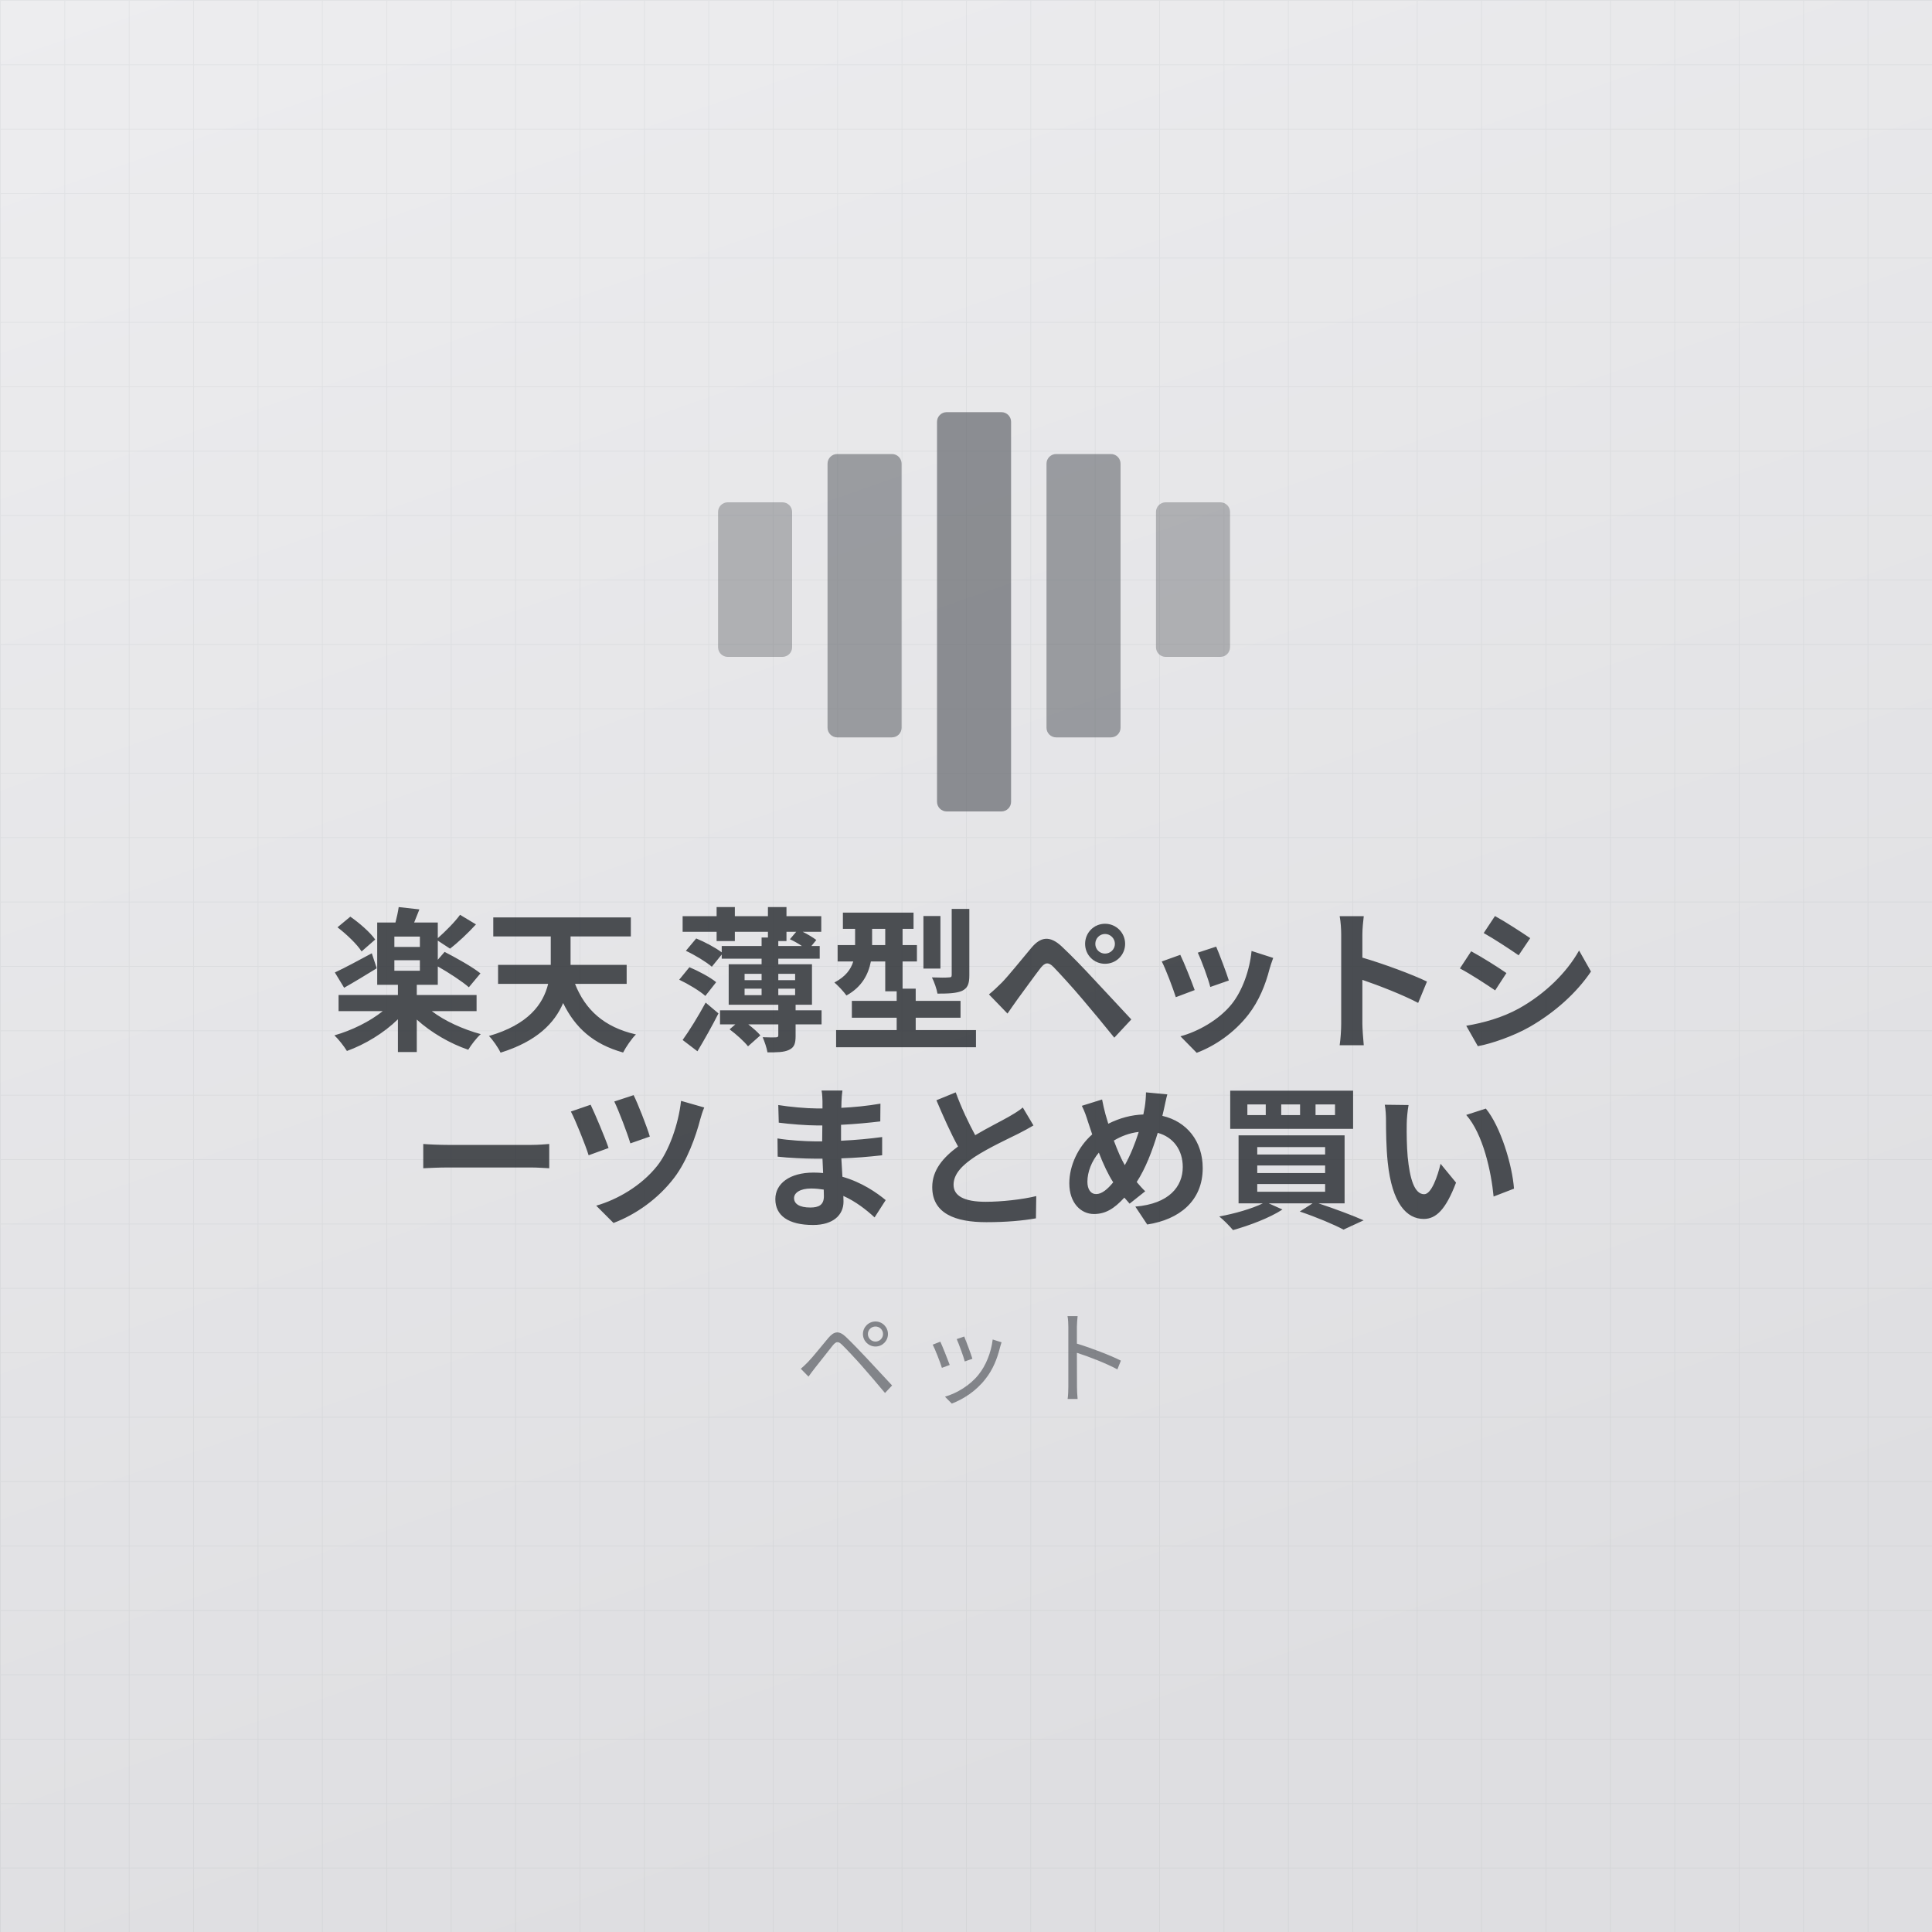
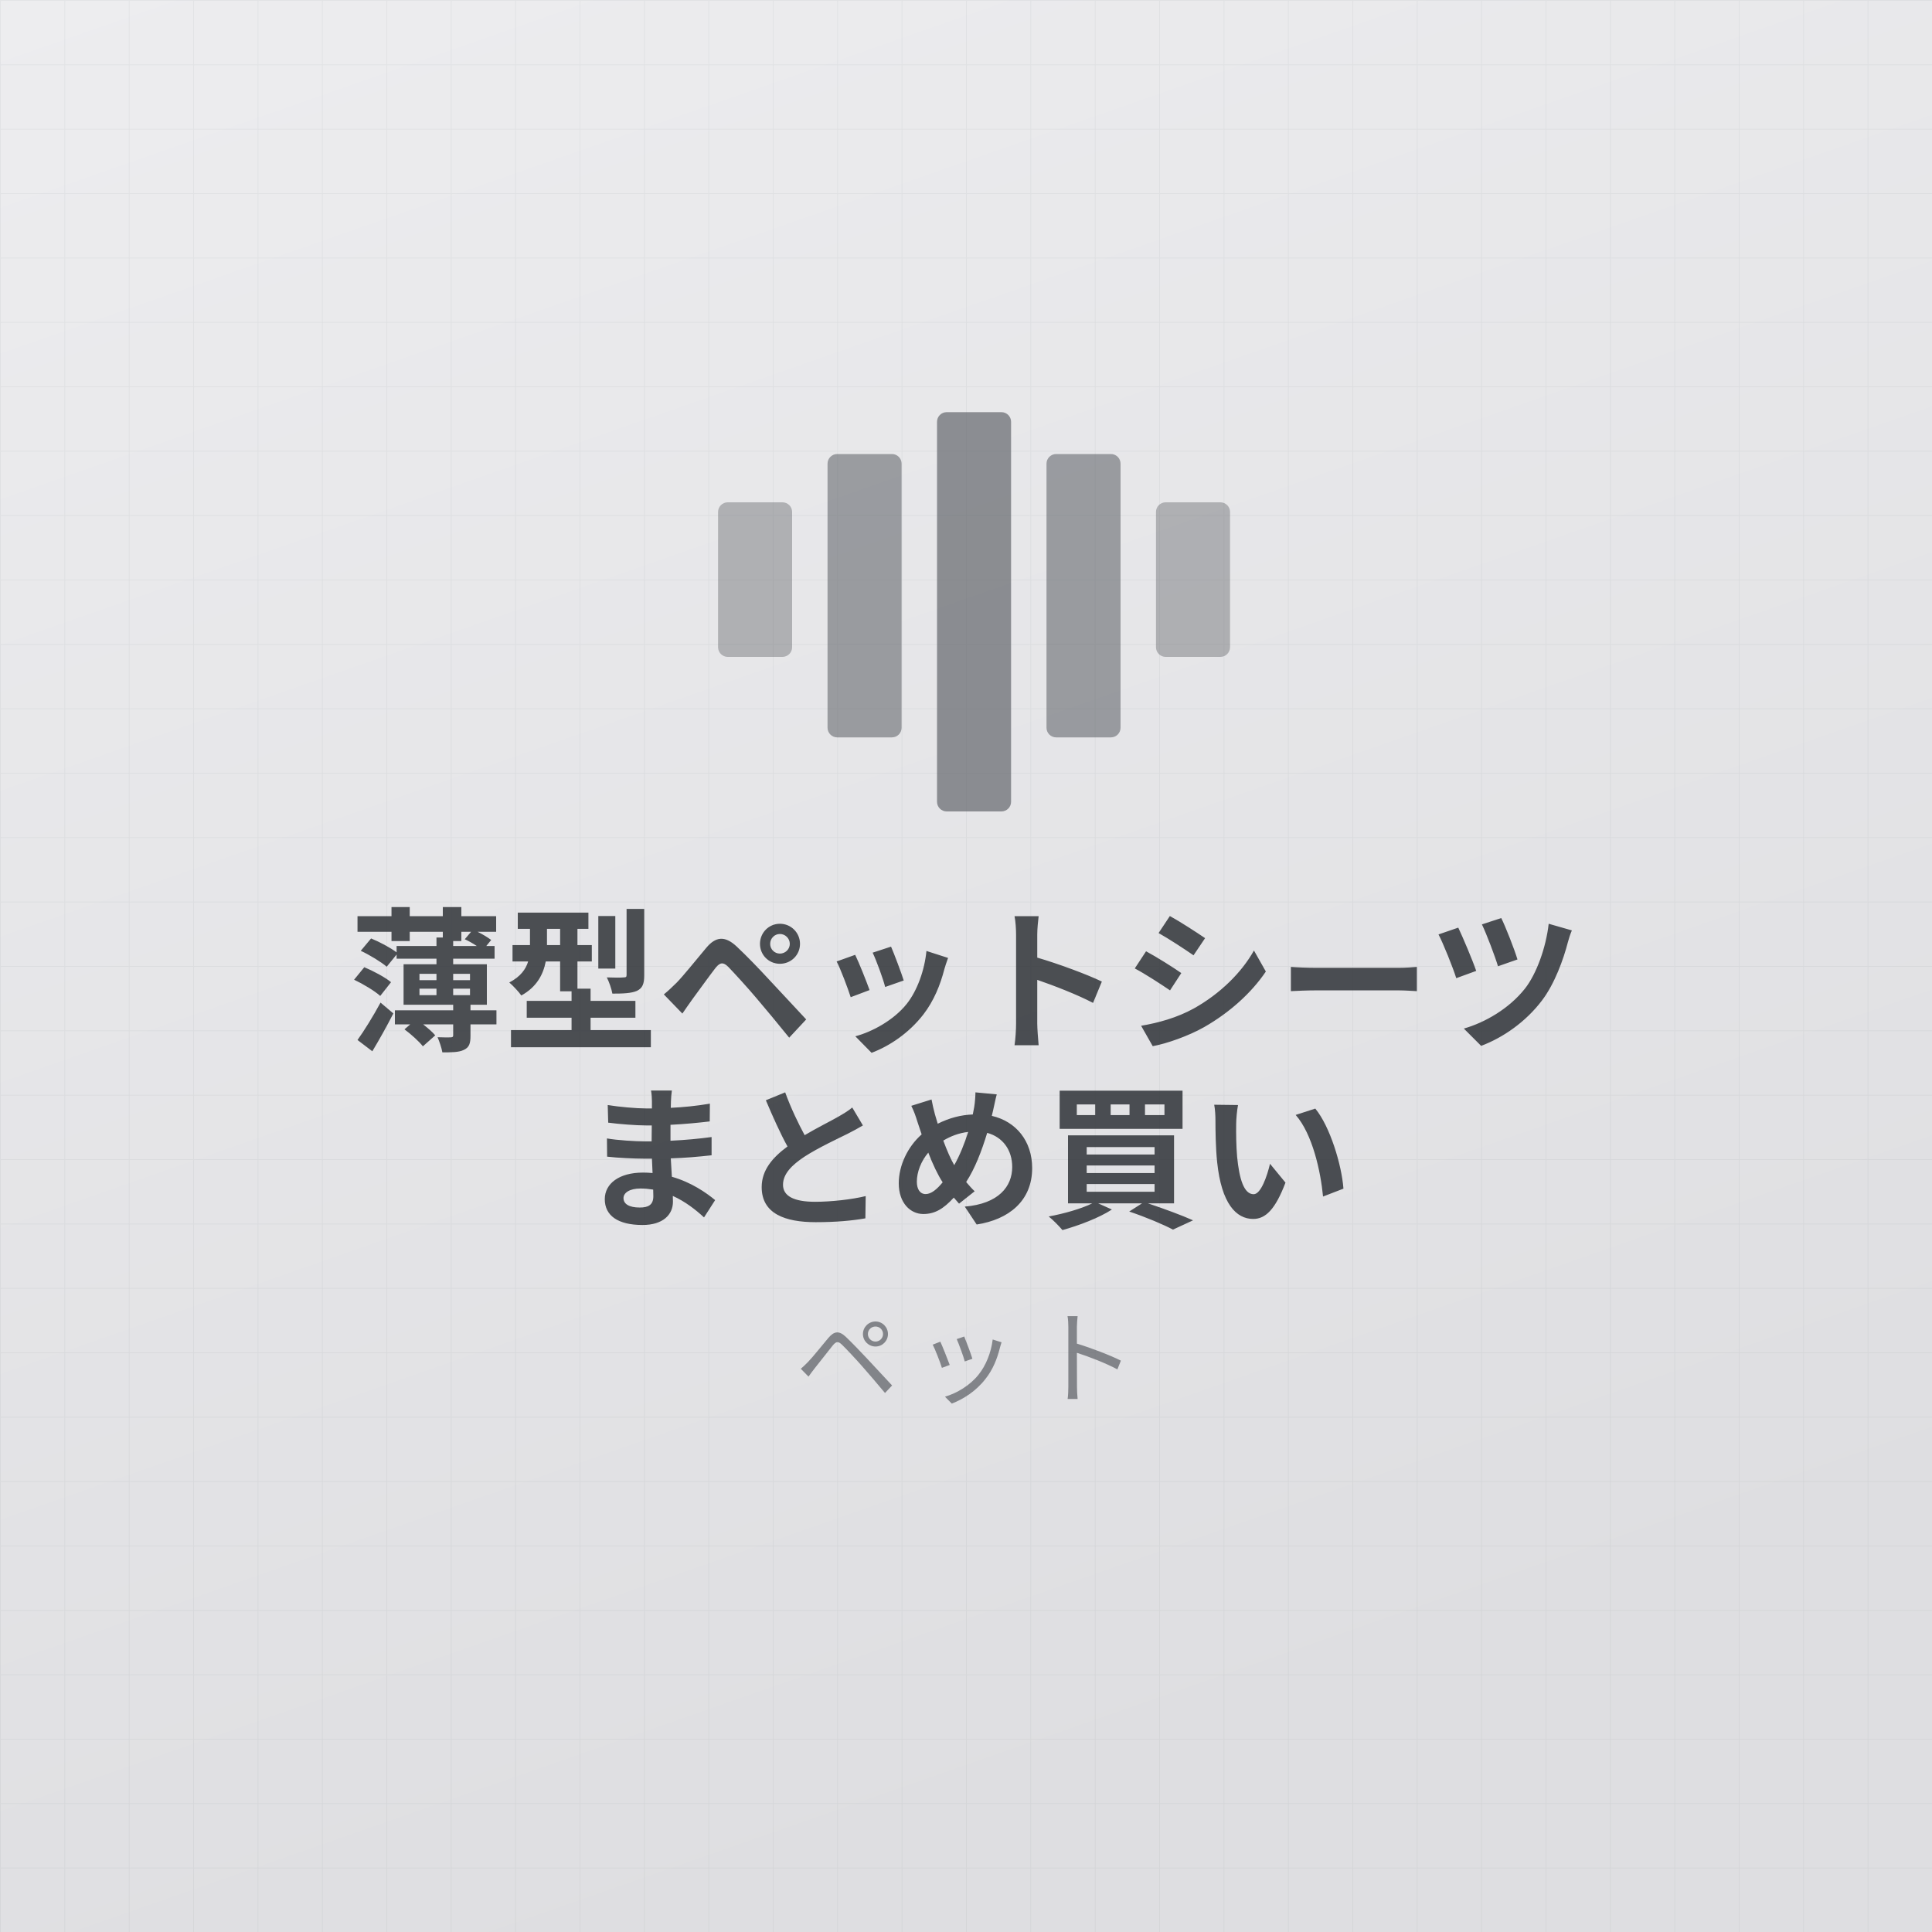
- <svg xmlns="http://www.w3.org/2000/svg" width="1200" height="1200" viewBox="0 0 1200 1200" role="img" aria-label="楽天 薄型ペットシーツ まとめ買い">
+ <svg xmlns="http://www.w3.org/2000/svg" width="1200" height="1200" viewBox="0 0 1200 1200" role="img" aria-label="薄型ペットシーツ まとめ買い">
  <defs>
    <linearGradient id="shade" x1="0" y1="0" x2="0.35" y2="1">
      <stop offset="0%" stop-color="#EDEDEF" />
      <stop offset="100%" stop-color="#DEDEE1" />
    </linearGradient>
    <pattern id="grid" width="40" height="40" patternUnits="userSpaceOnUse">
      <path d="M40 0 L0 0 0 40" fill="none" stroke="#25282D" stroke-opacity=".05" stroke-width="1" />
    </pattern>
  </defs>
  <rect width="1200" height="1200" fill="url(#shade)" />
  <rect width="1200" height="1200" fill="url(#grid)" />
  <rect x="446" y="312" width="46" height="96" rx="6" fill="#5A5D63" fill-opacity=".40" />
  <rect x="514" y="282" width="46" height="176" rx="6" fill="#5A5D63" fill-opacity=".55" />
  <rect x="582" y="256" width="46" height="248" rx="6" fill="#5A5D63" fill-opacity=".65" />
  <rect x="650" y="282" width="46" height="176" rx="6" fill="#5A5D63" fill-opacity=".55" />
  <rect x="718" y="312" width="46" height="96" rx="6" fill="#5A5D63" fill-opacity=".40" />
-   <text x="600" y="645" text-anchor="middle" font-family="&quot;Hiragino Sans&quot;, &quot;Noto Sans JP&quot;, &quot;Yu Gothic&quot;, sans-serif" font-size="96" font-weight="700" fill="#25282D" fill-opacity=".80">楽天 薄型ペットシ</text>
-   <text x="600" y="755" text-anchor="middle" font-family="&quot;Hiragino Sans&quot;, &quot;Noto Sans JP&quot;, &quot;Yu Gothic&quot;, sans-serif" font-size="96" font-weight="700" fill="#25282D" fill-opacity=".80">ーツ まとめ買い</text>
+   <text x="600" y="645" text-anchor="middle" font-family="&quot;Hiragino Sans&quot;, &quot;Noto Sans JP&quot;, &quot;Yu Gothic&quot;, sans-serif" font-size="96" font-weight="700" fill="#25282D" fill-opacity=".80">薄型ペットシーツ </text>
+   <text x="600" y="755" text-anchor="middle" font-family="&quot;Hiragino Sans&quot;, &quot;Noto Sans JP&quot;, &quot;Yu Gothic&quot;, sans-serif" font-size="96" font-weight="700" fill="#25282D" fill-opacity=".80">まとめ買い</text>
  <text x="600" y="867" text-anchor="middle" font-family="&quot;Hiragino Sans&quot;, &quot;Noto Sans JP&quot;, &quot;Yu Gothic&quot;, sans-serif" font-size="64" letter-spacing="10" fill="#5A5D63" fill-opacity=".70">ペット</text>
</svg>
